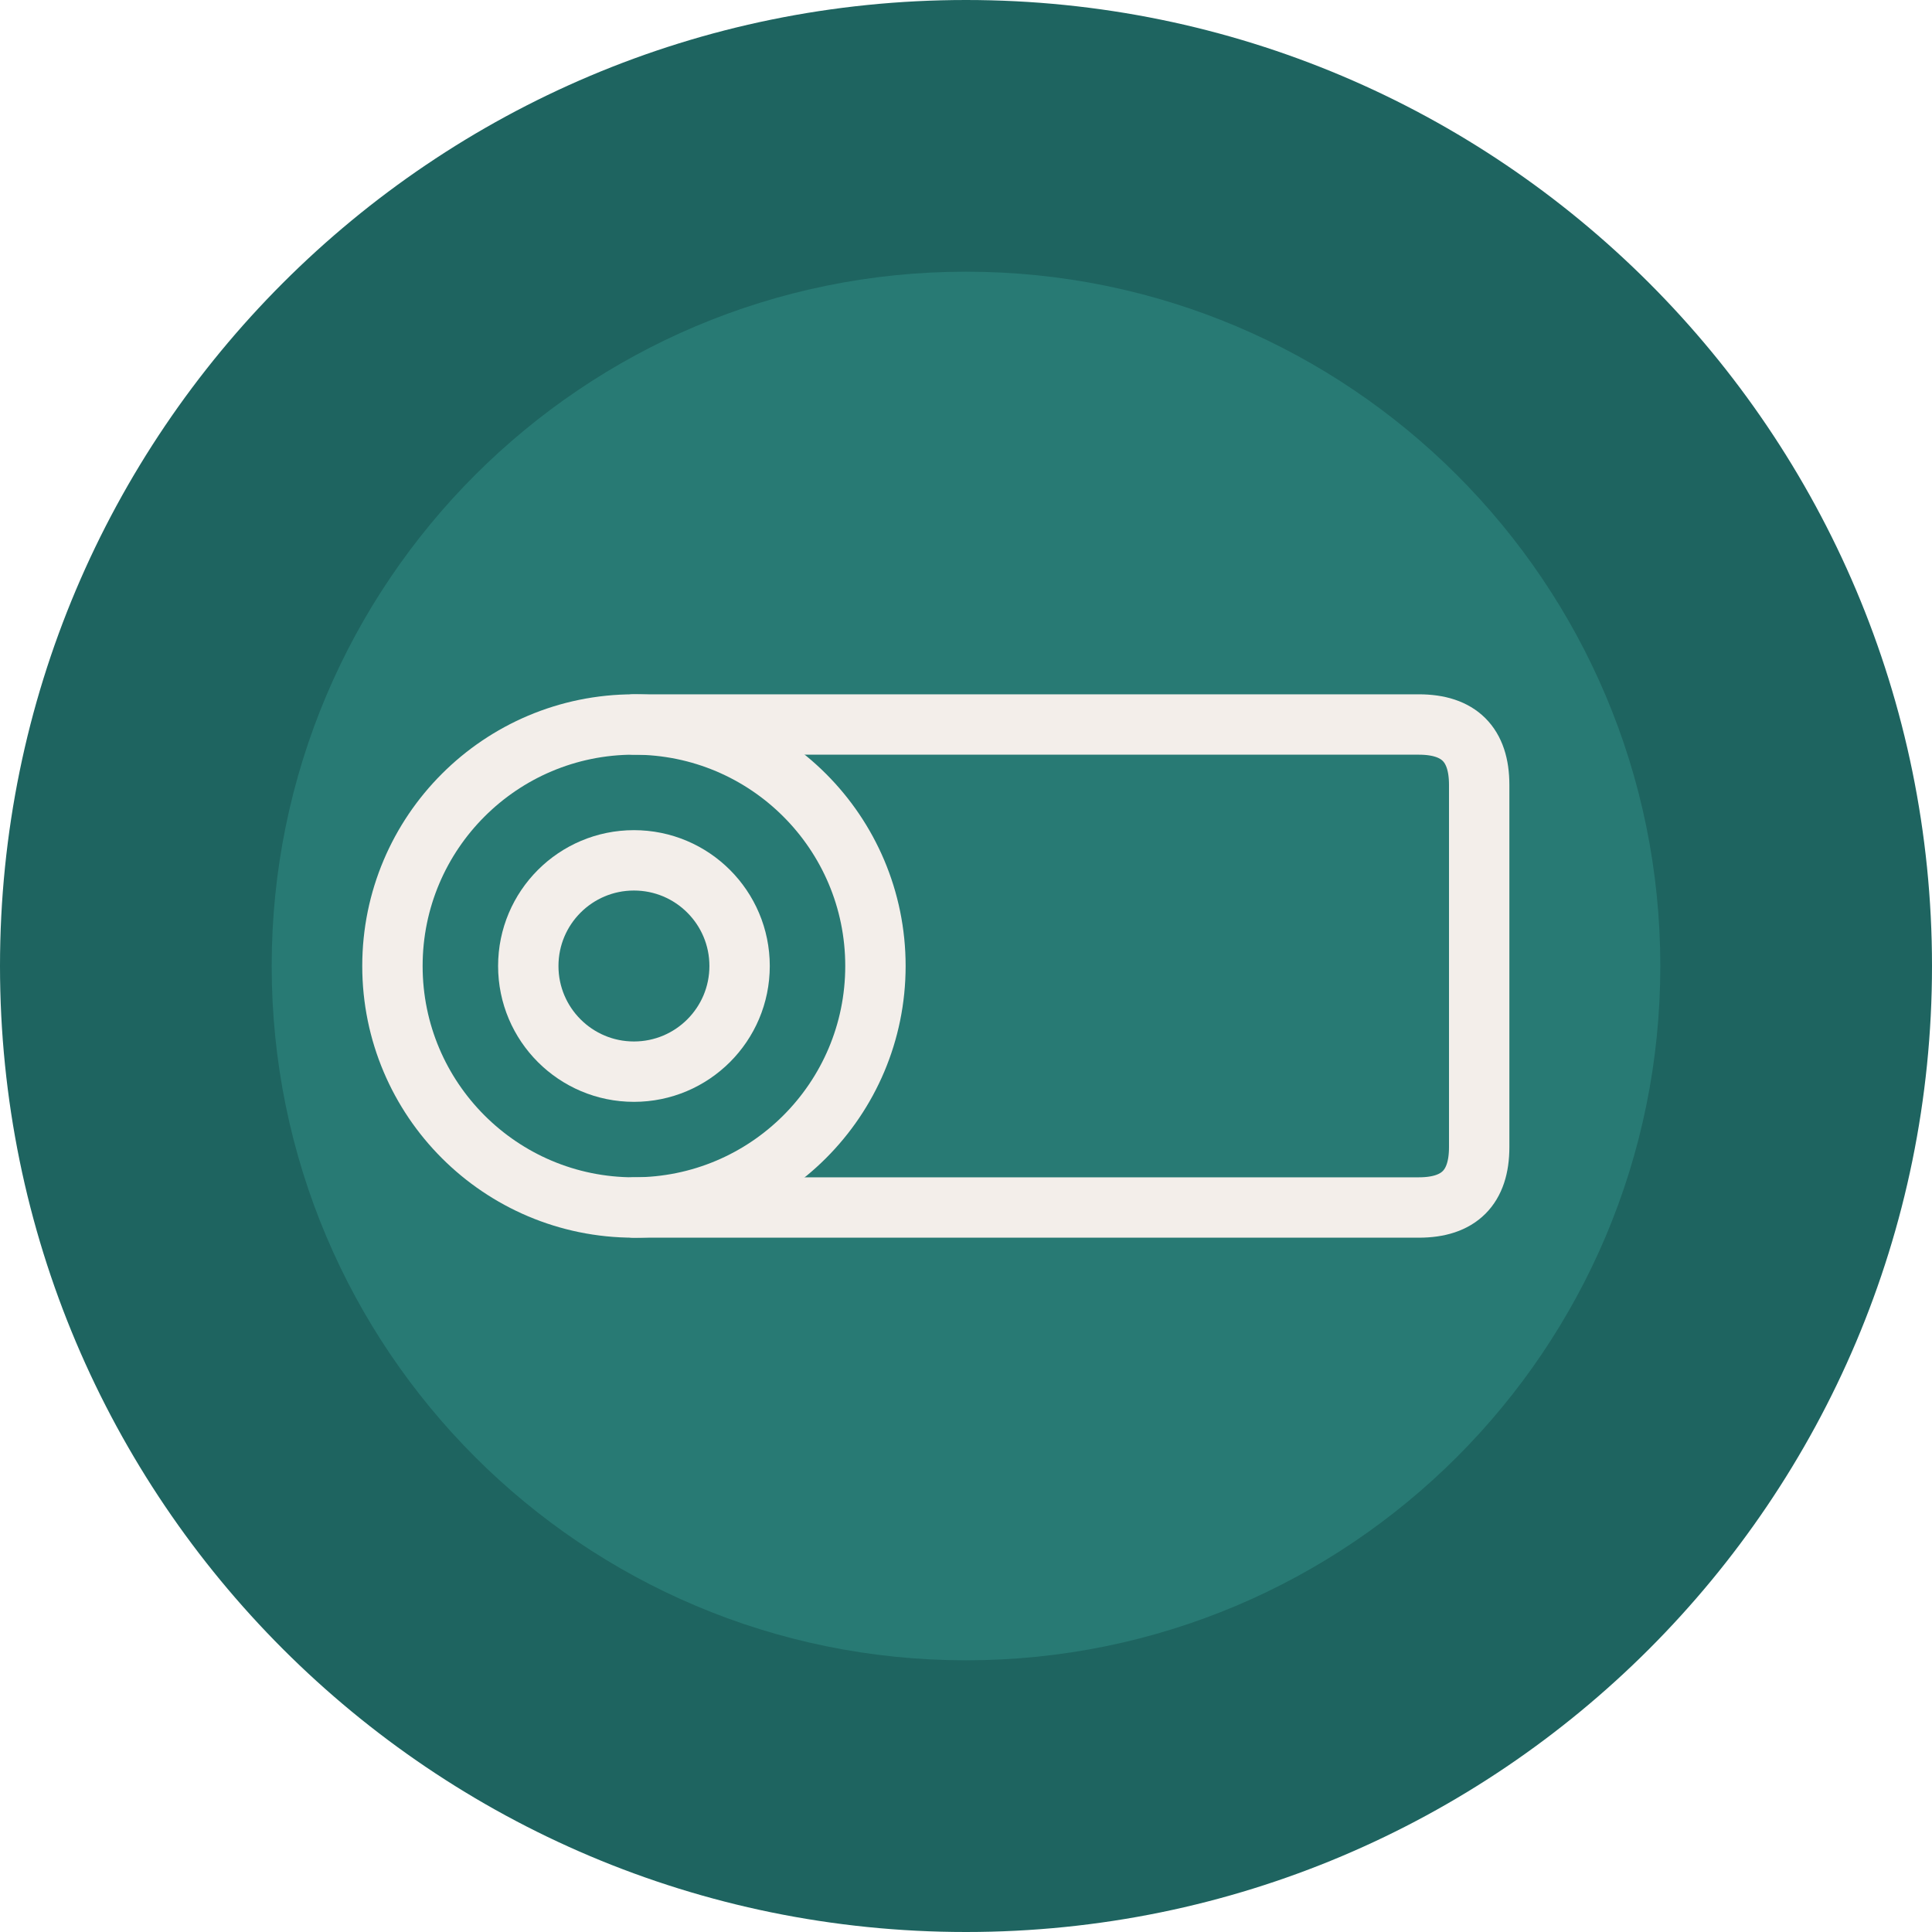
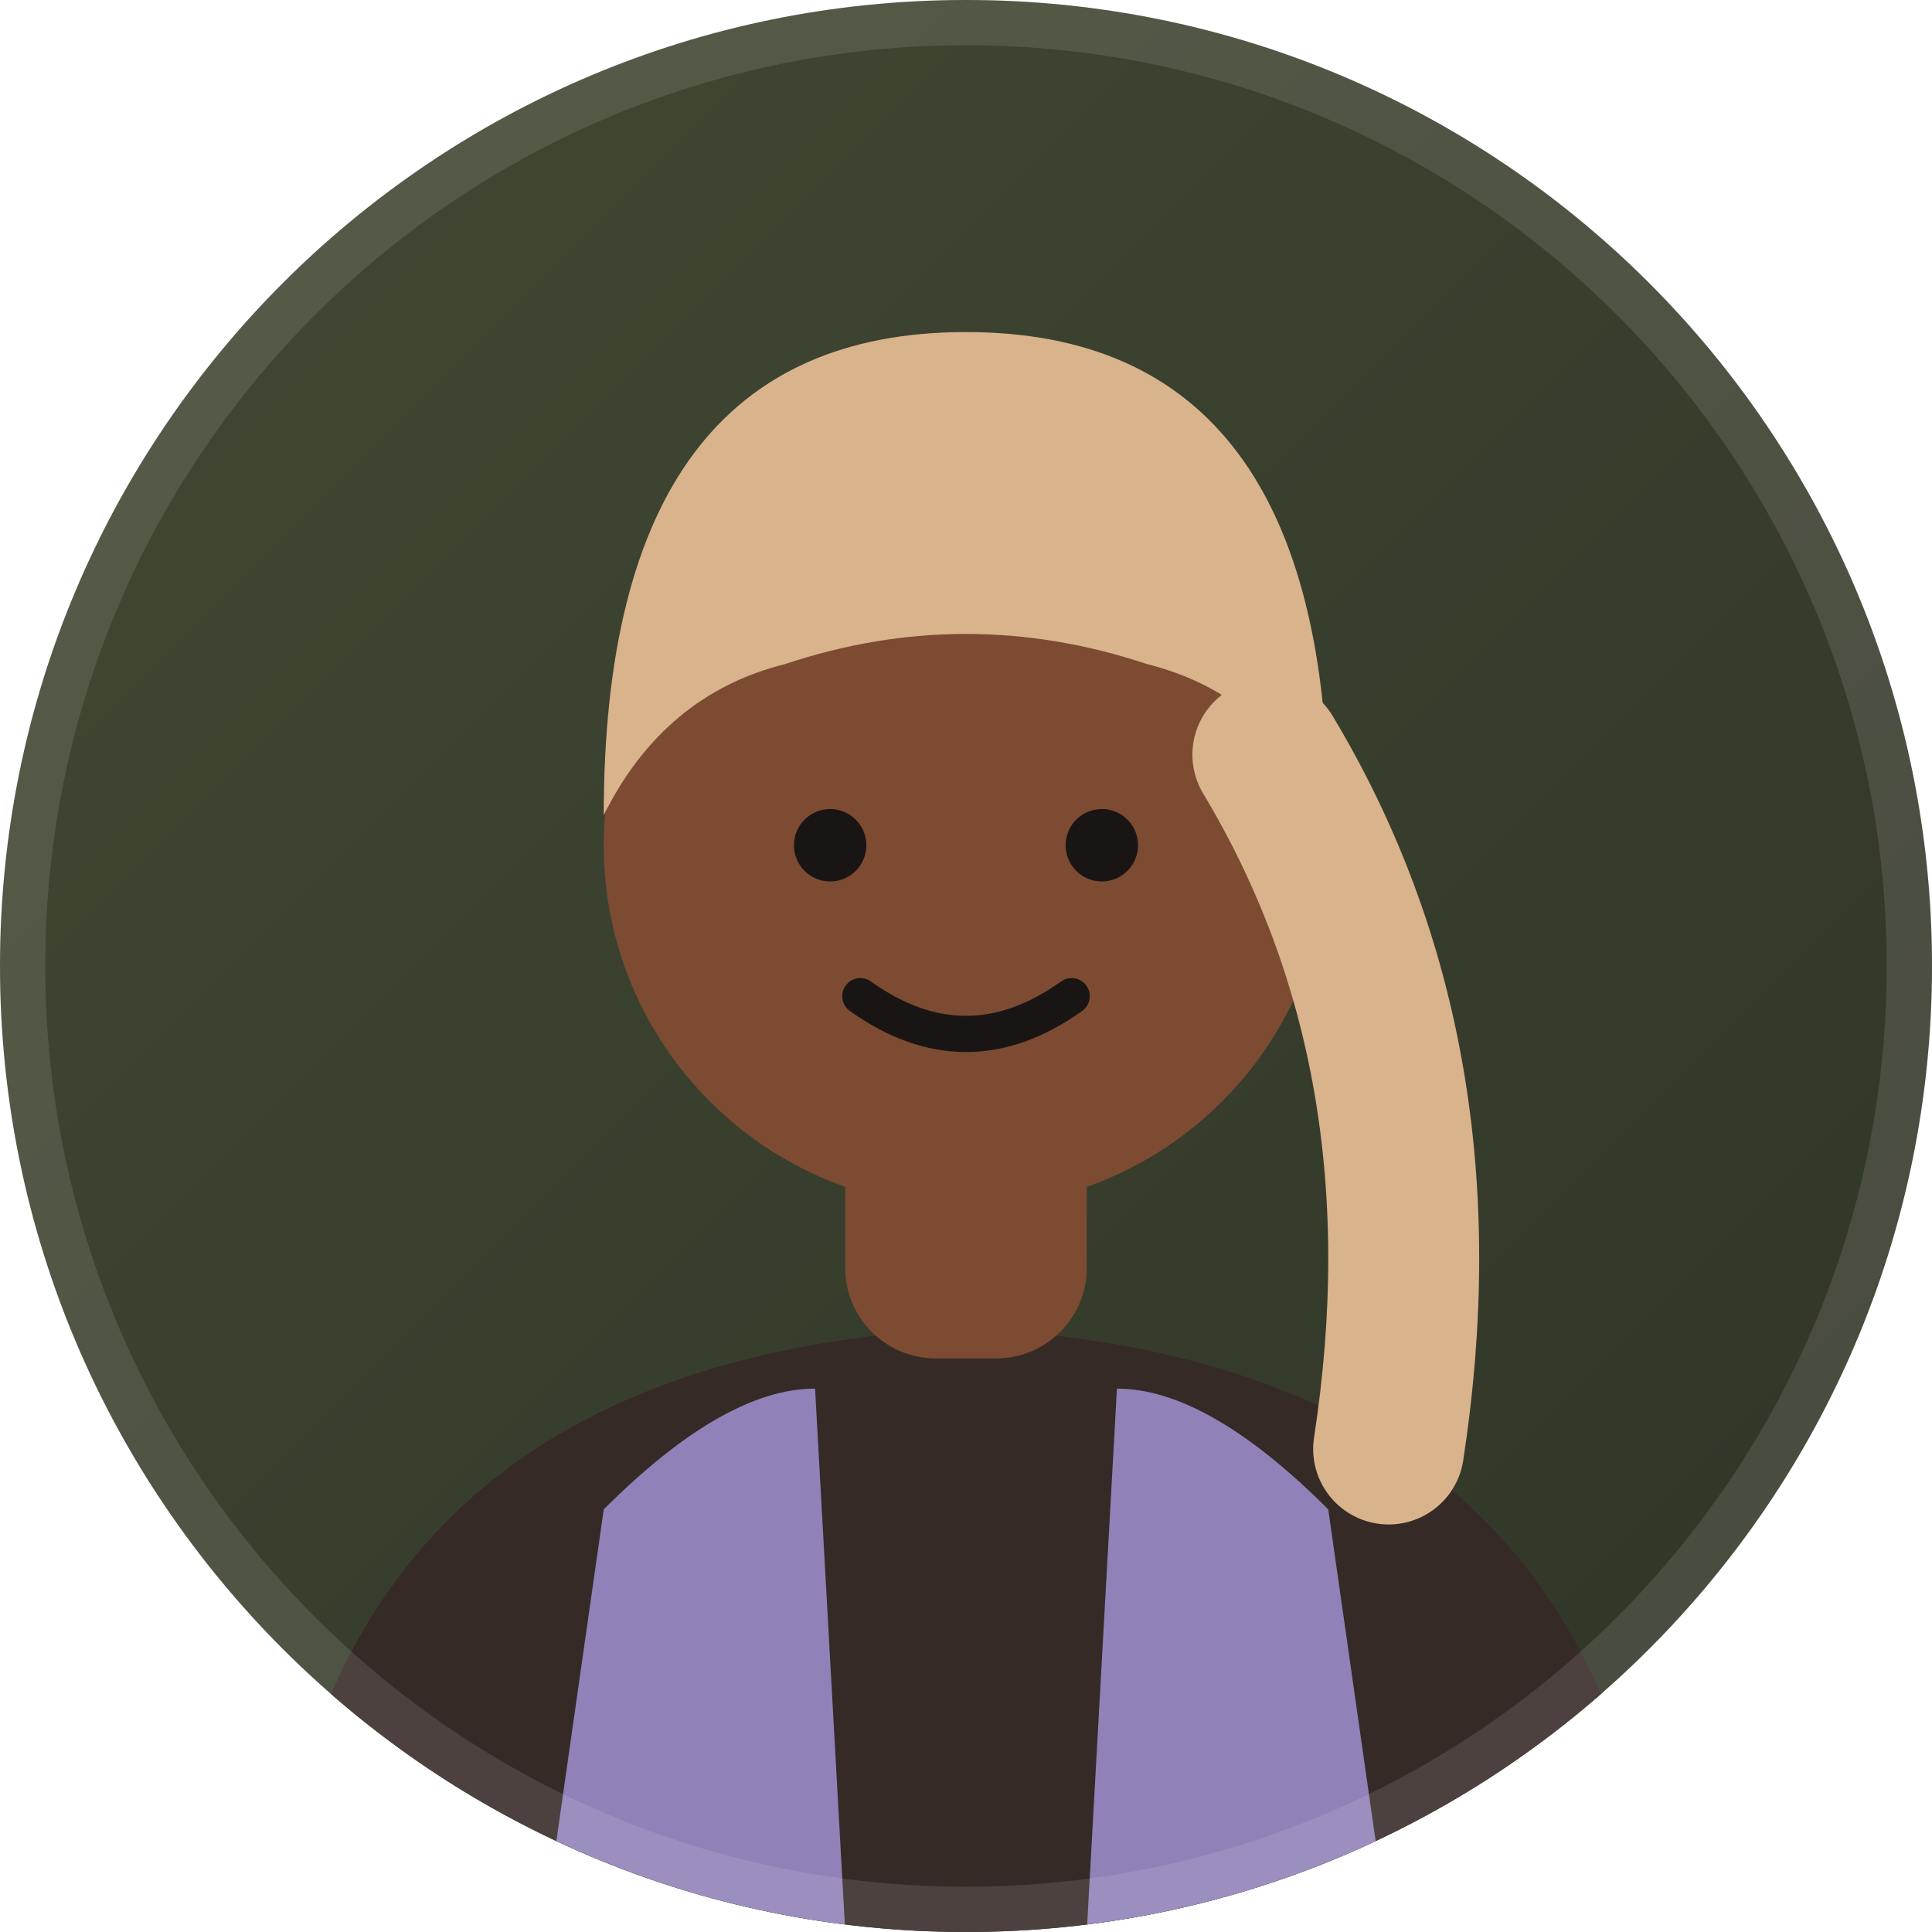
- <svg xmlns="http://www.w3.org/2000/svg" width="128" height="128" viewBox="0 0 128 128">
-   <circle cx="64" cy="64" r="64" fill="#1E6460" />
-   <circle cx="64" cy="64" r="46" fill="#287A74" />
-   <g fill="none" stroke="#F3EEEA" stroke-width="4" stroke-linecap="round" stroke-linejoin="round">
-     <circle cx="42" cy="64" r="16" />
-     <circle cx="42" cy="64" r="7" />
-     <path d="M42 48H94q4 0 4 4V76q0 4-4 4H42" />
+ <svg xmlns="http://www.w3.org/2000/svg" viewBox="0 0 128 128">
+   <defs>
+     <clipPath id="k5">
+       <circle cx="64" cy="64" r="64" />
+     </clipPath>
+     <linearGradient id="g5" x1="0" y1="0" x2="1" y2="1">
+       <stop offset="0" stop-color="#424934" />
+       <stop offset="1" stop-color="#2F3426" />
+     </linearGradient>
+   </defs>
+   <circle cx="64" cy="64" r="64" fill="url(#g5)" />
+   <g clip-path="url(#k5)">
+     <path d="M18 128 Q22 90 64 88 Q106 90 110 128 Z" fill="#352A26" />
+     <rect x="56" y="70" width="16" height="20" rx="6" fill="#7D4B32" />
+     <circle cx="64" cy="56" r="24" fill="#7D4B32" />
+     <path d="M40 54 Q40 22 64 22 Q88 22 88 54 Q84 46 76 44 Q64 40 52 44 Q44 46 40 54 Z" fill="#D9B38C" />
+     <path d="M84 50 Q96 70 92 96" stroke="#D9B38C" stroke-width="10" fill="none" stroke-linecap="round" />
+     <path d="M36 128 L40 100 Q48 92 54 92 L56 128 Z M92 128 L88 100 Q80 92 74 92 L72 128 Z" fill="#9A8CC9" opacity="0.9" />
+     <circle cx="55" cy="56" r="2.4" fill="#1A1515" />
+     <circle cx="73" cy="56" r="2.4" fill="#1A1515" />
+     <path d="M57 66 Q64 71 71 66" stroke="#1A1515" stroke-width="2.4" fill="none" stroke-linecap="round" />
+     <circle cx="64" cy="64" r="62.5" fill="none" stroke="#F3EEEA" stroke-opacity="0.12" stroke-width="3" />
  </g>
</svg>
